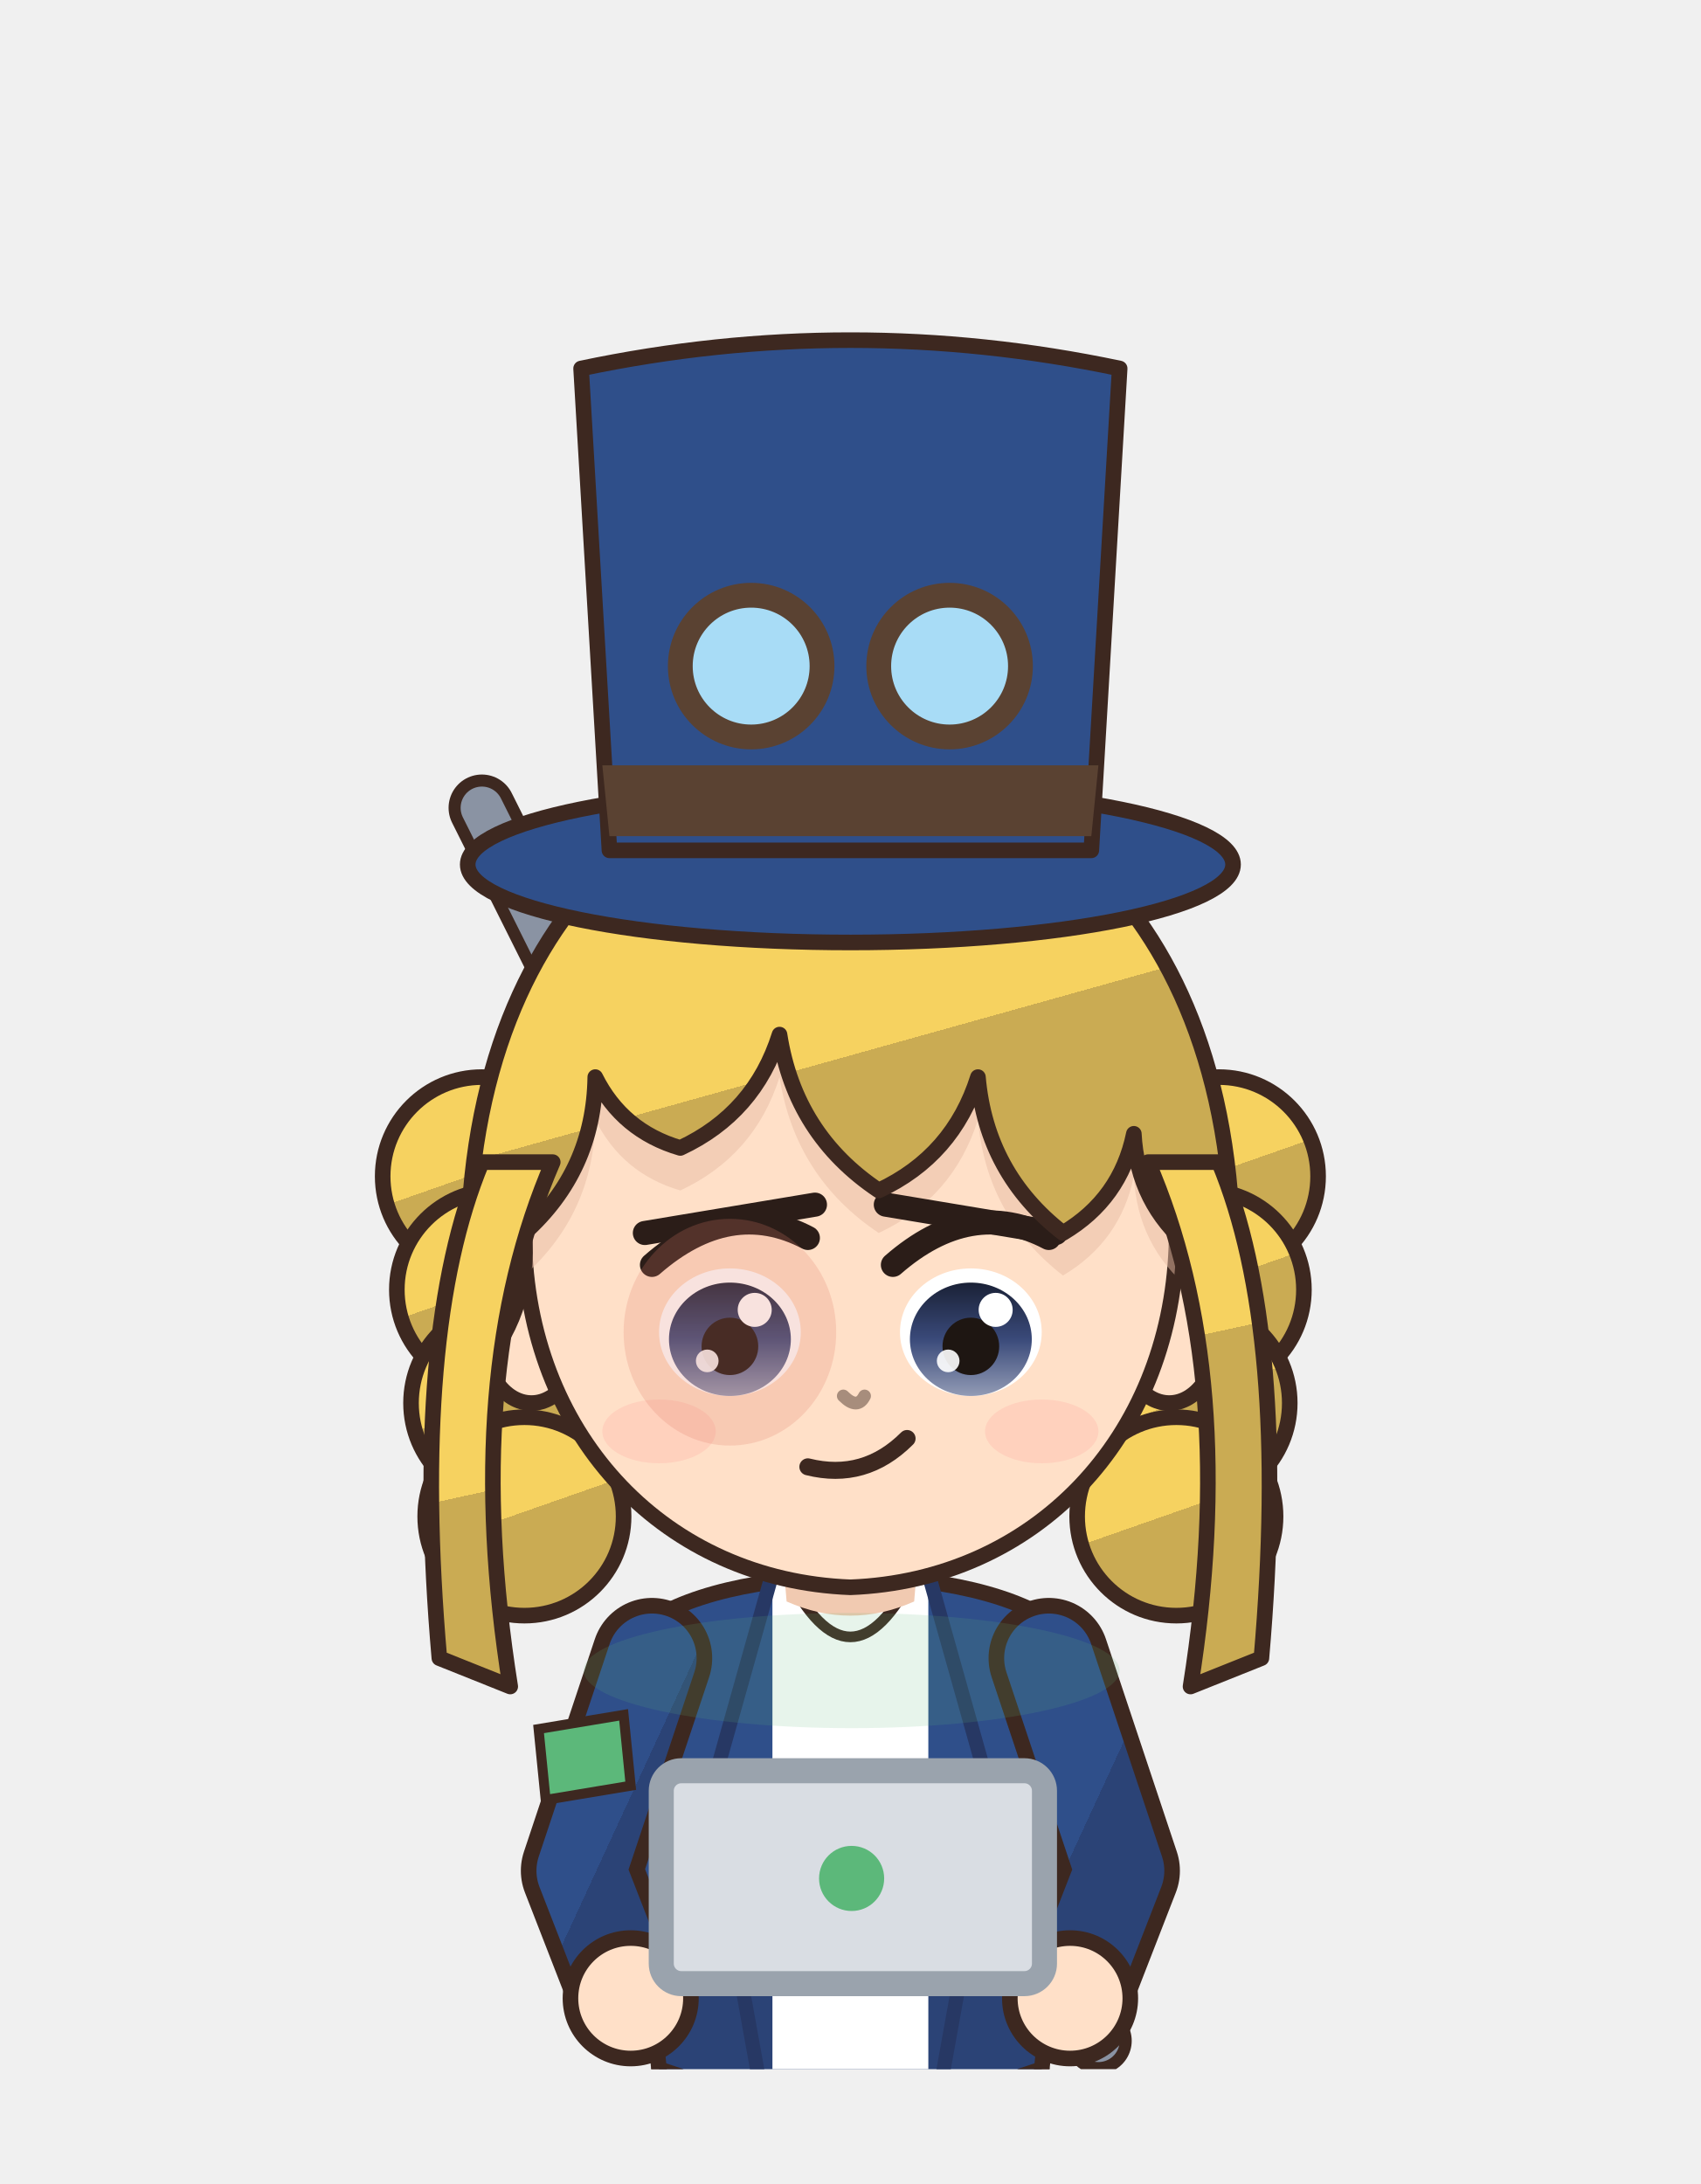
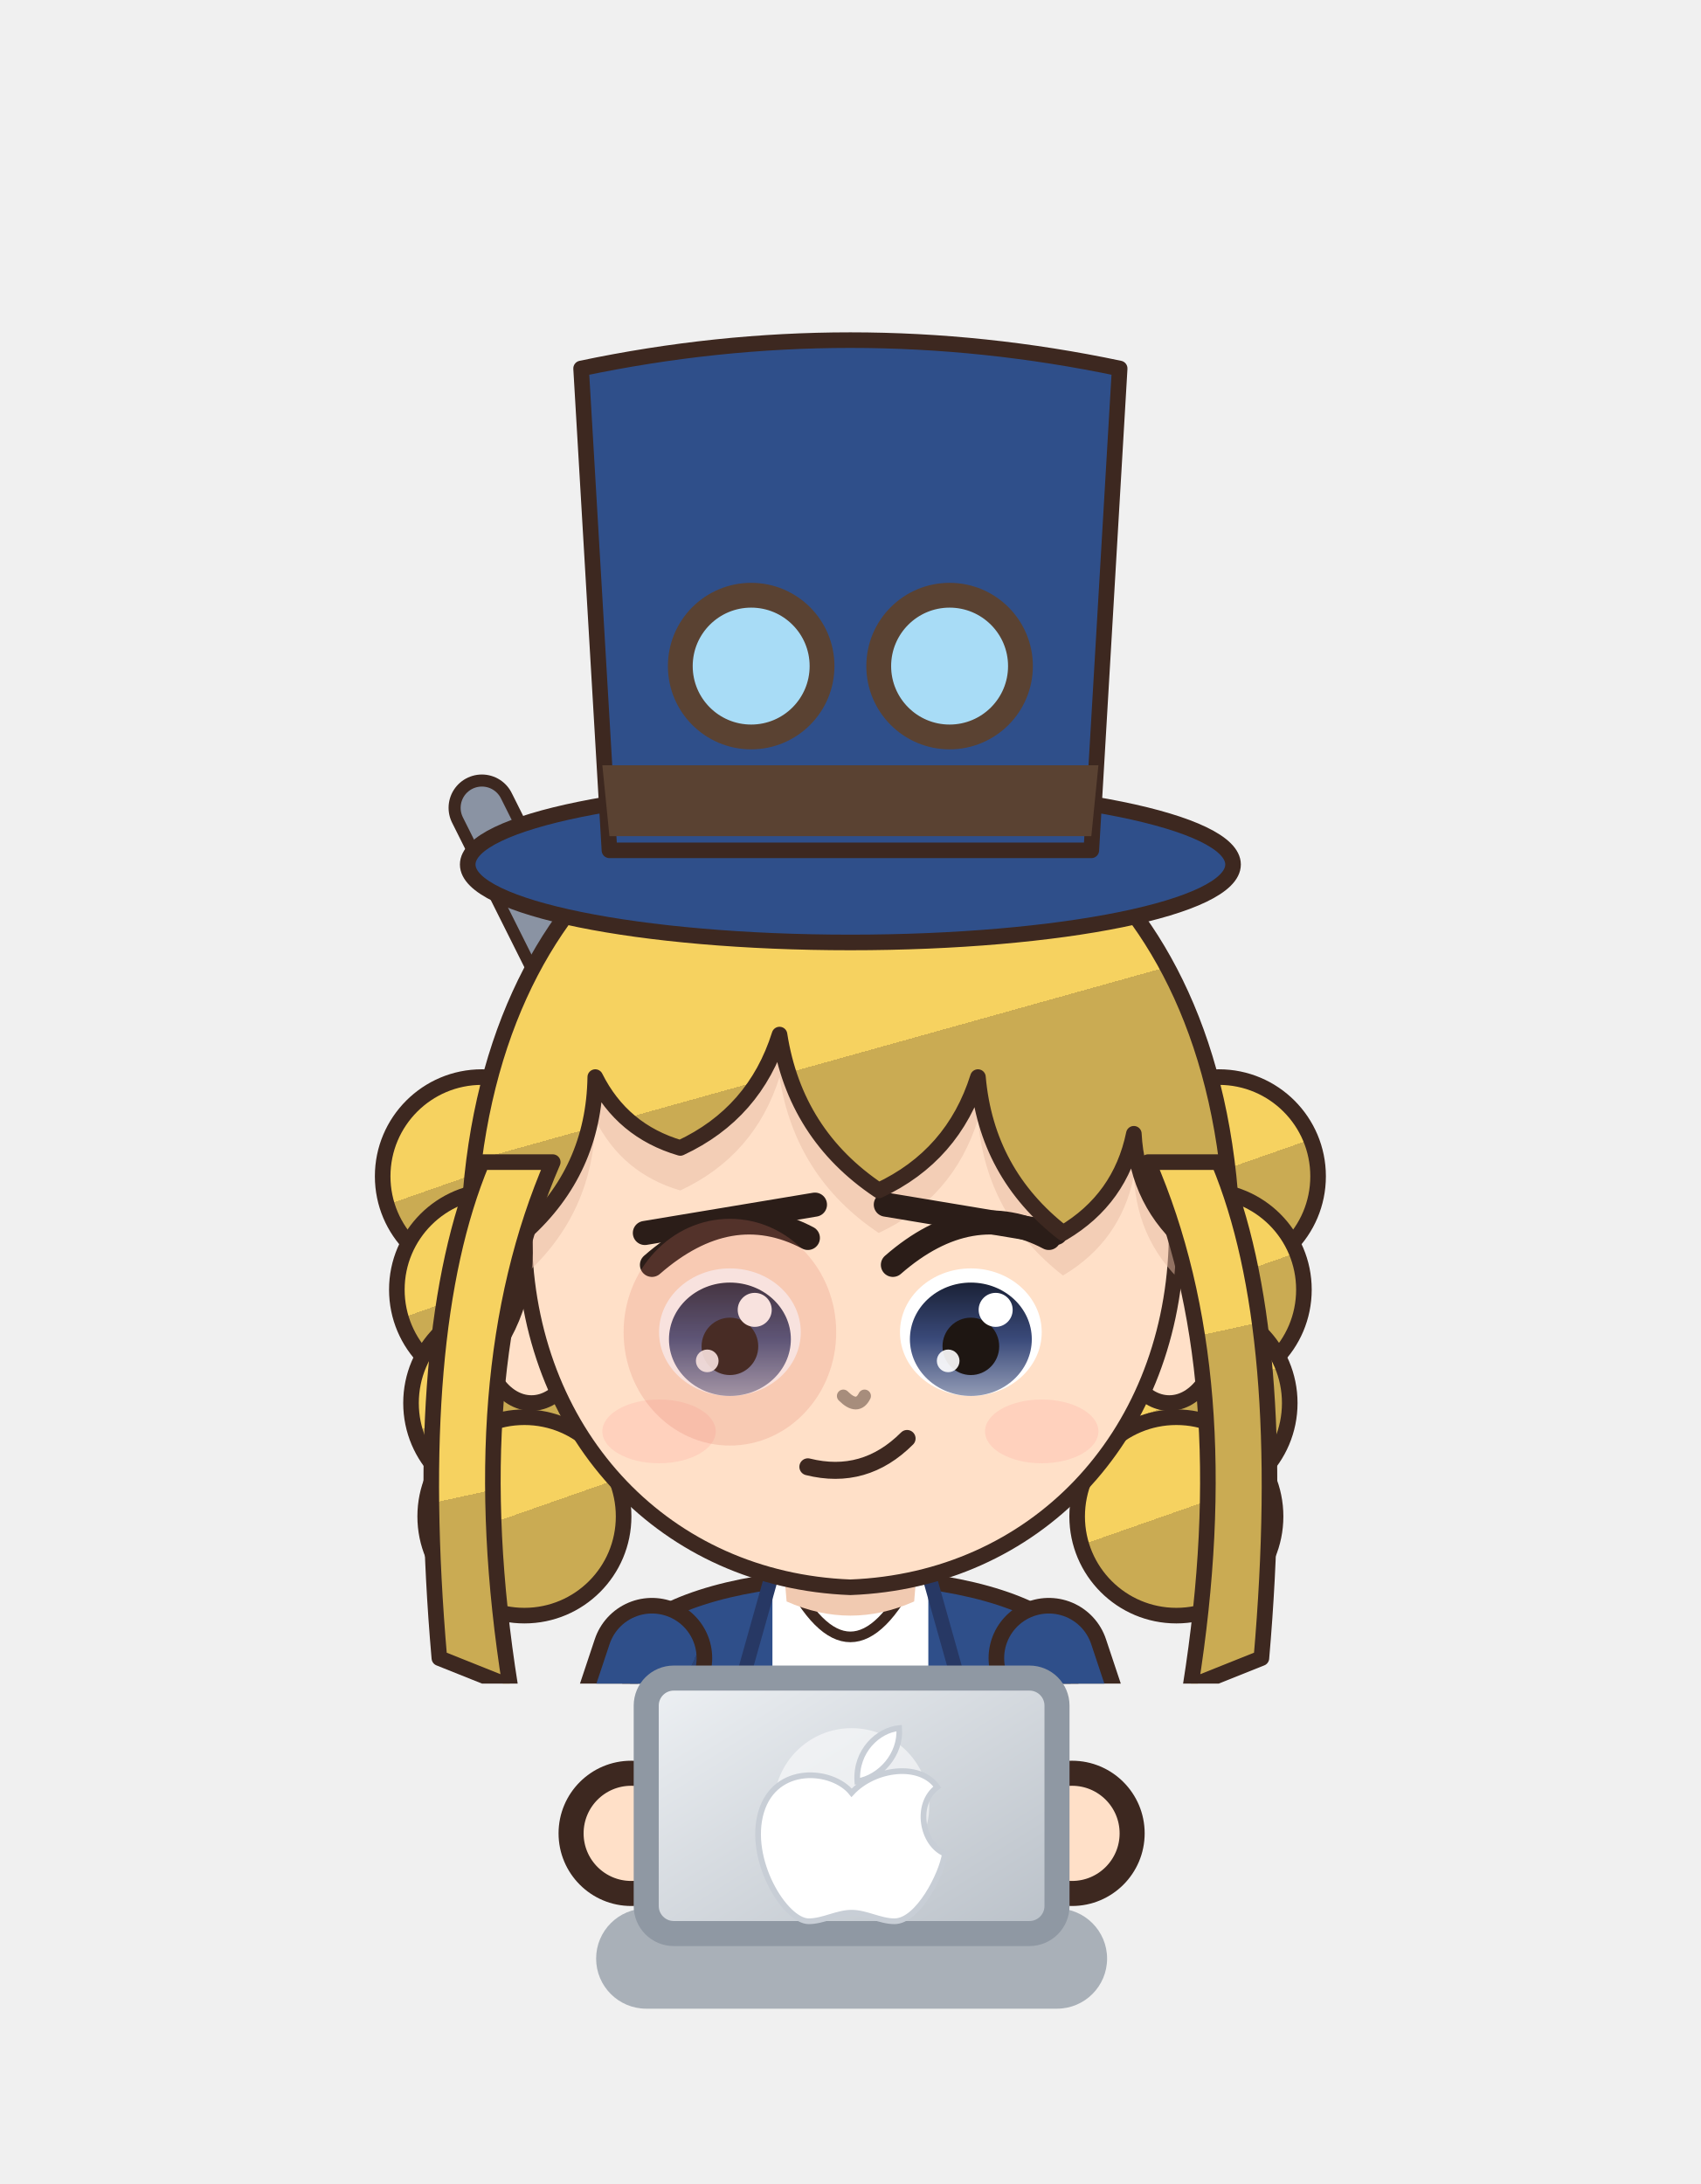
<svg xmlns="http://www.w3.org/2000/svg" viewBox="911.0 326.8 67.9 87.2" width="67.9" height="87.2">
-   <svg x="911.0" y="326.8" viewBox="-120 -180 240 292" width="67.902" height="82.615">
+   <svg x="911.0" y="326.8" viewBox="-120 -180 240 237.59" width="67.902" height="67.22">
    <defs>
-       <linearGradient id="hair61" x1="0" y1="0" x2=".35" y2="1">
+       <linearGradient id="hair75" x1="0" y1="0" x2=".35" y2="1">
        <stop offset="0" stop-color="#f6d260" />
        <stop offset=".58" stop-color="#f6d260" />
        <stop offset=".58" stop-color="#caab53" />
        <stop offset="1" stop-color="#caab53" />
      </linearGradient>
-       <radialGradient id="skin61" cx=".4" cy=".32" r=".85">
+       <radialGradient id="skin75" cx=".4" cy=".32" r=".85">
        <stop offset="0" stop-color="#ffe0c8" />
        <stop offset=".84" stop-color="#ffe0c8" />
        <stop offset=".84" stop-color="#f1cab1" />
        <stop offset="1" stop-color="#f1cab1" />
      </radialGradient>
-       <linearGradient id="cloth61" x1="0" y1="0" x2=".45" y2="1">
+       <linearGradient id="cloth75" x1="0" y1="0" x2=".45" y2="1">
        <stop offset="0" stop-color="#2f4f8a" />
        <stop offset=".6" stop-color="#2f4f8a" />
        <stop offset=".6" stop-color="#2b4376" />
        <stop offset="1" stop-color="#2b4376" />
      </linearGradient>
-       <linearGradient id="iris61" x1="0" y1="0" x2="0" y2="1">
+       <linearGradient id="iris75" x1="0" y1="0" x2="0" y2="1">
        <stop offset="0" stop-color="#1a2136" />
        <stop offset=".5" stop-color="#3a4a7a" />
        <stop offset="1" stop-color="#929bb5" />
      </linearGradient>
-       <linearGradient id="straw61" x1="0" y1="0" x2=".3" y2="1">
+       <linearGradient id="straw75" x1="0" y1="0" x2=".3" y2="1">
        <stop offset="0" stop-color="#ffe39a" />
        <stop offset=".58" stop-color="#ffe39a" />
        <stop offset=".58" stop-color="#e9b456" />
        <stop offset="1" stop-color="#e9b456" />
      </linearGradient>
-       <clipPath id="face61">
+       <clipPath id="face75">
        <path d="M -46,-4 C -47,-38 -25,-55 0,-55 C 25,-55 47,-38 46,-4 C 45,23 26,43 0,44 C -26,43 -45,23 -46,-4 Z" />
      </clipPath>
    </defs>
-     <circle cx="-52" cy="-14" r="14" fill="url(#hair61)" stroke="#3d2820" stroke-width="2.2" stroke-linejoin="round" />
-     <circle cx="-50" cy="2" r="14" fill="url(#hair61)" stroke="#3d2820" stroke-width="2.2" stroke-linejoin="round" />
-     <circle cx="-48" cy="18" r="14" fill="url(#hair61)" stroke="#3d2820" stroke-width="2.2" stroke-linejoin="round" />
-     <circle cx="-46" cy="34" r="14" fill="url(#hair61)" stroke="#3d2820" stroke-width="2.2" stroke-linejoin="round" />
-     <circle cx="52" cy="-14" r="14" fill="url(#hair61)" stroke="#3d2820" stroke-width="2.2" stroke-linejoin="round" />
-     <circle cx="50" cy="2" r="14" fill="url(#hair61)" stroke="#3d2820" stroke-width="2.2" stroke-linejoin="round" />
-     <circle cx="48" cy="18" r="14" fill="url(#hair61)" stroke="#3d2820" stroke-width="2.2" stroke-linejoin="round" />
-     <circle cx="46" cy="34" r="14" fill="url(#hair61)" stroke="#3d2820" stroke-width="2.2" stroke-linejoin="round" />
+     <circle cx="-52" cy="-14" r="14" fill="url(#hair75)" stroke="#3d2820" stroke-width="2.2" stroke-linejoin="round" />
+     <circle cx="-50" cy="2" r="14" fill="url(#hair75)" stroke="#3d2820" stroke-width="2.2" stroke-linejoin="round" />
+     <circle cx="-48" cy="18" r="14" fill="url(#hair75)" stroke="#3d2820" stroke-width="2.2" stroke-linejoin="round" />
+     <circle cx="-46" cy="34" r="14" fill="url(#hair75)" stroke="#3d2820" stroke-width="2.2" stroke-linejoin="round" />
+     <circle cx="52" cy="-14" r="14" fill="url(#hair75)" stroke="#3d2820" stroke-width="2.2" stroke-linejoin="round" />
+     <circle cx="50" cy="2" r="14" fill="url(#hair75)" stroke="#3d2820" stroke-width="2.2" stroke-linejoin="round" />
+     <circle cx="48" cy="18" r="14" fill="url(#hair75)" stroke="#3d2820" stroke-width="2.2" stroke-linejoin="round" />
+     <circle cx="46" cy="34" r="14" fill="url(#hair75)" stroke="#3d2820" stroke-width="2.2" stroke-linejoin="round" />
    <path d="M 35,108 L -52,-66" stroke="#3d2820" stroke-width="9.4" stroke-linecap="round" />
    <path d="M 35,108 L -52,-66" stroke="#8a93a3" stroke-width="6" stroke-linecap="round" />
    <rect x="-23" y="118" width="20" height="84" rx="8" fill="#3b4258" stroke="#3d2820" stroke-width="2.2" stroke-linejoin="round" />
    <ellipse cx="-13" cy="205" rx="14" ry="7" fill="#3a2a24" stroke="#3d2820" stroke-width="2.2" stroke-linejoin="round" />
    <rect x="3" y="118" width="20" height="84" rx="8" fill="#3b4258" stroke="#3d2820" stroke-width="2.2" stroke-linejoin="round" />
    <ellipse cx="13" cy="205" rx="14" ry="7" fill="#3a2a24" stroke="#3d2820" stroke-width="2.2" stroke-linejoin="round" />
-     <path d="M -30,50 C -34,68 -28,94 -26,124 L 26,124 C 28,94 34,68 30,50 C 18,40 -18,40 -30,50 Z" fill="url(#cloth61)" stroke="#3d2820" stroke-width="2.2" stroke-linejoin="round" />
+     <path d="M -30,50 C -34,68 -28,94 -26,124 L 26,124 C 28,94 34,68 30,50 C 18,40 -18,40 -30,50 Z" fill="url(#cloth75)" stroke="#3d2820" stroke-width="2.2" stroke-linejoin="round" />
    <path d="M -11,42 L 11,42 L 11,124 L -11,124 Z" fill="#ffffff" />
    <path d="M -11,42 L -20,74 L -11,124 M 11,42 L 20,74 L 11,124" stroke="#273864" stroke-width="2" fill="none" />
    <path d="M -9,42 Q 0,60 9,42 Q 0,48 -9,42 Z" fill="#ffffff" stroke="#3d2820" stroke-width="1.5" />
-     <path d="M -27,112 L -36,176 L -10,176 L -9,118 Z M 27,112 L 36,176 L 10,176 L 9,118 Z" fill="url(#cloth61)" stroke="#3d2820" stroke-width="2.2" stroke-linejoin="round" />
+     <path d="M -27,112 L -36,176 L -10,176 L -9,118 Z M 27,112 L 36,176 L 10,176 L 9,118 Z" fill="url(#cloth75)" stroke="#3d2820" stroke-width="2.2" stroke-linejoin="round" />
    <path d="M -28,54 L -38,84 L -31,102" stroke="#3d2820" stroke-width="17" fill="none" stroke-linecap="round" stroke-linejoin="round" />
-     <path d="M -28,54 L -38,84 L -31,102" stroke="url(#cloth61)" stroke-width="12.6" fill="none" stroke-linecap="round" stroke-linejoin="round" />
+     <path d="M -28,54 L -38,84 L -31,102" stroke="url(#cloth75)" stroke-width="12.6" fill="none" stroke-linecap="round" stroke-linejoin="round" />
    <path d="M 28,54 L 38,84 L 31,102" stroke="#3d2820" stroke-width="17" fill="none" stroke-linecap="round" stroke-linejoin="round" />
-     <path d="M 28,54 L 38,84 L 31,102" stroke="url(#cloth61)" stroke-width="12.6" fill="none" stroke-linecap="round" stroke-linejoin="round" />
-     <circle cx="-31" cy="102" r="8.5" fill="url(#skin61)" stroke="#3d2820" stroke-width="2.2" />
-     <circle cx="31" cy="102" r="8.5" fill="url(#skin61)" stroke="#3d2820" stroke-width="2.2" />
+     <path d="M 28,54 L 38,84 L 31,102" stroke="url(#cloth75)" stroke-width="12.6" fill="none" stroke-linecap="round" stroke-linejoin="round" />
+     <circle cx="-31" cy="102" r="8.5" fill="url(#skin75)" stroke="#3d2820" stroke-width="2.2" />
+     <circle cx="31" cy="102" r="8.5" fill="url(#skin75)" stroke="#3d2820" stroke-width="2.2" />
    <path d="M -44,64 L -32,62 L -31,72 L -43,74 Z" fill="#5cb87a" stroke="#3d2820" stroke-width="1.4" />
    <path d="M -10,34 L 10,34 L 9,46 Q 0,50 -9,46 Z" fill="#f1cab1" />
-     <ellipse cx="-45" cy="8" rx="7" ry="10" fill="url(#skin61)" stroke="#3d2820" stroke-width="2.2" stroke-linejoin="round" />
-     <ellipse cx="45" cy="8" rx="7" ry="10" fill="url(#skin61)" stroke="#3d2820" stroke-width="2.2" stroke-linejoin="round" />
-     <path d="M -46,-4 C -47,-38 -25,-55 0,-55 C 25,-55 47,-38 46,-4 C 45,23 26,43 0,44 C -26,43 -45,23 -46,-4 Z" fill="url(#skin61)" stroke="#3d2820" stroke-width="2.2" stroke-linejoin="round" />
-     <g clip-path="url(#face61)">
+     <ellipse cx="-45" cy="8" rx="7" ry="10" fill="url(#skin75)" stroke="#3d2820" stroke-width="2.2" stroke-linejoin="round" />
+     <ellipse cx="45" cy="8" rx="7" ry="10" fill="url(#skin75)" stroke="#3d2820" stroke-width="2.2" stroke-linejoin="round" />
+     <path d="M -46,-4 C -47,-38 -25,-55 0,-55 C 25,-55 47,-38 46,-4 C 45,23 26,43 0,44 C -26,43 -45,23 -46,-4 Z" fill="url(#skin75)" stroke="#3d2820" stroke-width="2.2" stroke-linejoin="round" />
+     <g clip-path="url(#face75)">
      <path d="M -53,14 C -60,-46 -28,-72 0,-72 C 28,-72 60,-46 53,14 L 48,-4 Q 40.5,-10.2 40,-20 Q 38.1,-10.8 30,-6 Q 19.2,-14.4 18,-28 Q 14.5,-16.9 4,-12 Q -7.8,-19.9 -10,-34 Q -13.5,-22.9 -24,-18 Q -32.2,-20.4 -36,-28 Q -36.2,-14.8 -46,-6 Q -45.1,5.5 -53,14 Z" transform="translate(0,6)" fill="#e7bca4" opacity=".5" />
    </g>
    <ellipse cx="-17" cy="8" rx="10" ry="9" fill="#ffffff" />
-     <ellipse cx="-17" cy="9" rx="8.6" ry="8" fill="url(#iris61)" />
+     <ellipse cx="-17" cy="9" rx="8.6" ry="8" fill="url(#iris75)" />
    <ellipse cx="-17" cy="10" rx="4" ry="4.05" fill="#1e1612" />
    <circle cx="-13.5" cy="4.85" r="2.4" fill="#ffffff" />
    <circle cx="-20.2" cy="12.05" r="1.6" fill="#ffffff" opacity=".9" />
    <path d="M -28,-1.5 Q -17,-11.1 -6,-5.3" stroke="#2b1d18" stroke-width="3.4" fill="none" stroke-linecap="round" />
    <path d="M -29,-6 L -5,-10" stroke="#2b1d18" stroke-width="3.4" stroke-linecap="round" />
    <ellipse cx="17" cy="8" rx="10" ry="9" fill="#ffffff" />
-     <ellipse cx="17" cy="9" rx="8.6" ry="8" fill="url(#iris61)" />
+     <ellipse cx="17" cy="9" rx="8.6" ry="8" fill="url(#iris75)" />
    <ellipse cx="17" cy="10" rx="4" ry="4.05" fill="#1e1612" />
    <circle cx="20.5" cy="4.85" r="2.4" fill="#ffffff" />
    <circle cx="13.8" cy="12.05" r="1.6" fill="#ffffff" opacity=".9" />
    <path d="M 6,-1.5 Q 17,-11.1 28,-5.3" stroke="#2b1d18" stroke-width="3.4" fill="none" stroke-linecap="round" />
    <path d="M 5,-10 L 29,-6" stroke="#2b1d18" stroke-width="3.4" stroke-linecap="round" />
    <path d="M -6,27 Q 2,29 8,23" stroke="#3d2820" stroke-width="2.4" fill="none" stroke-linecap="round" />
    <ellipse cx="-27" cy="22" rx="8" ry="4.5" fill="#ff8c8c" opacity="0.18" />
    <ellipse cx="27" cy="22" rx="8" ry="4.5" fill="#ff8c8c" opacity="0.18" />
    <path d="M -1,17 Q 1,19 2,17" stroke="#a78d7c" stroke-width="1.8" fill="none" stroke-linecap="round" />
    <ellipse cx="-17" cy="8" rx="15" ry="16" fill="#e07a6a" opacity=".22" />
-     <path d="M -53,14 C -60,-46 -28,-72 0,-72 C 28,-72 60,-46 53,14 L 48,-4 Q 40.5,-10.2 40,-20 Q 38.1,-10.8 30,-6 Q 19.2,-14.4 18,-28 Q 14.5,-16.9 4,-12 Q -7.8,-19.9 -10,-34 Q -13.5,-22.9 -24,-18 Q -32.2,-20.4 -36,-28 Q -36.2,-14.8 -46,-6 Q -45.1,5.5 -53,14 Z" fill="url(#hair61)" stroke="#3d2820" stroke-width="2.2" stroke-linejoin="round" />
-     <path d="M 42,-16 Q 55,14 48,58 L 58,54 Q 62,8 52,-16 Z M -42,-16 Q -55,14 -48,58 L -58,54 Q -62,8 -52,-16 Z" fill="url(#hair61)" stroke="#3d2820" stroke-width="2.2" stroke-linejoin="round" />
+     <path d="M -53,14 C -60,-46 -28,-72 0,-72 C 28,-72 60,-46 53,14 L 48,-4 Q 40.5,-10.2 40,-20 Q 38.1,-10.8 30,-6 Q 19.2,-14.4 18,-28 Q 14.5,-16.9 4,-12 Q -7.8,-19.9 -10,-34 Q -13.5,-22.9 -24,-18 Q -32.2,-20.4 -36,-28 Q -36.2,-14.8 -46,-6 Q -45.1,5.5 -53,14 Z" fill="url(#hair75)" stroke="#3d2820" stroke-width="2.2" stroke-linejoin="round" />
+     <path d="M 42,-16 Q 55,14 48,58 L 58,54 Q 62,8 52,-16 Z M -42,-16 Q -55,14 -48,58 L -58,54 Q -62,8 -52,-16 Z" fill="url(#hair75)" stroke="#3d2820" stroke-width="2.2" stroke-linejoin="round" />
    <ellipse cx="0" cy="-58" rx="54" ry="11" fill="#2f4f8a" stroke="#3d2820" stroke-width="2.2" stroke-linejoin="round" />
    <path d="M -34,-60 L -38,-128 Q 0,-136 38,-128 L 34,-60 Z" fill="#2f4f8a" stroke="#3d2820" stroke-width="2.2" stroke-linejoin="round" />
    <path d="M -35,-72 L 35,-72 L 34,-62 L -34,-62 Z" fill="#5a4232" />
    <circle cx="-14" cy="-86" r="10" fill="#a8dcf6" stroke="#5a4232" stroke-width="3.5" />
    <circle cx="14" cy="-86" r="10" fill="#a8dcf6" stroke="#5a4232" stroke-width="3.5" />
  </svg>
-   <rect x="937.4" y="397.5" width="15.3" height="8.5" rx="0.8" fill="#d9dde3" stroke="#9aa3ad" stroke-width="1" />
-   <circle cx="945.0" cy="401.8" r="1.3" fill="#5cb87a" />
-   <ellipse cx="945.0" cy="393.5" rx="10.7" ry="2.3" fill="#5cb87a" opacity=".15" />
+   <circle cx="936.2" cy="400.0" r="2.4" fill="#ffe0c8" stroke="#3d2820" stroke-width="1.0" />
+   <circle cx="953.8" cy="400.0" r="2.4" fill="#ffe0c8" stroke="#3d2820" stroke-width="1.0" />
+   <defs>
+     <linearGradient id="lp76" x1="0" y1="0" x2="1" y2="1">
+       <stop offset="0" stop-color="#eef1f4" />
+       <stop offset="1" stop-color="#b9c0c8" />
+     </linearGradient>
+   </defs>
+   <rect x="934.8" y="403.0" width="20.4" height="4" rx="2" fill="#a9b0b8" />
+   <rect x="936.8" y="393.8" width="16.4" height="10.2" rx="1.1" fill="url(#lp76)" stroke="#8f98a3" stroke-width="1" />
+   <ellipse cx="945.0" cy="398.9" rx="3.1" ry="3.1" fill="#ffffff" opacity=".55" />
+   <path d="M 0,-4 C -2,-6.5 -8,-7 -9.5,-2 C -11,3 -7,9.5 -4.5,9.5 C -3,9.5 -1.5,8.6 0,8.6 C 1.5,8.6 3,9.5 4.5,9.5 C 7,9.5 9.5,4.5 9.8,2.4 C 7.4,1.4 6.6,-2.8 9,-4.6 C 7.2,-7.2 2.4,-6.6 0,-4 Z M 0.6,-5.2 C 0.4,-8.4 2.8,-10.6 5,-10.8 C 5.2,-8 3,-5.6 0.6,-5.2 Z" transform="translate(945.0,399.9) scale(0.38)" fill="#ffffff" stroke="#c8ced6" stroke-width=".6" />
</svg>
